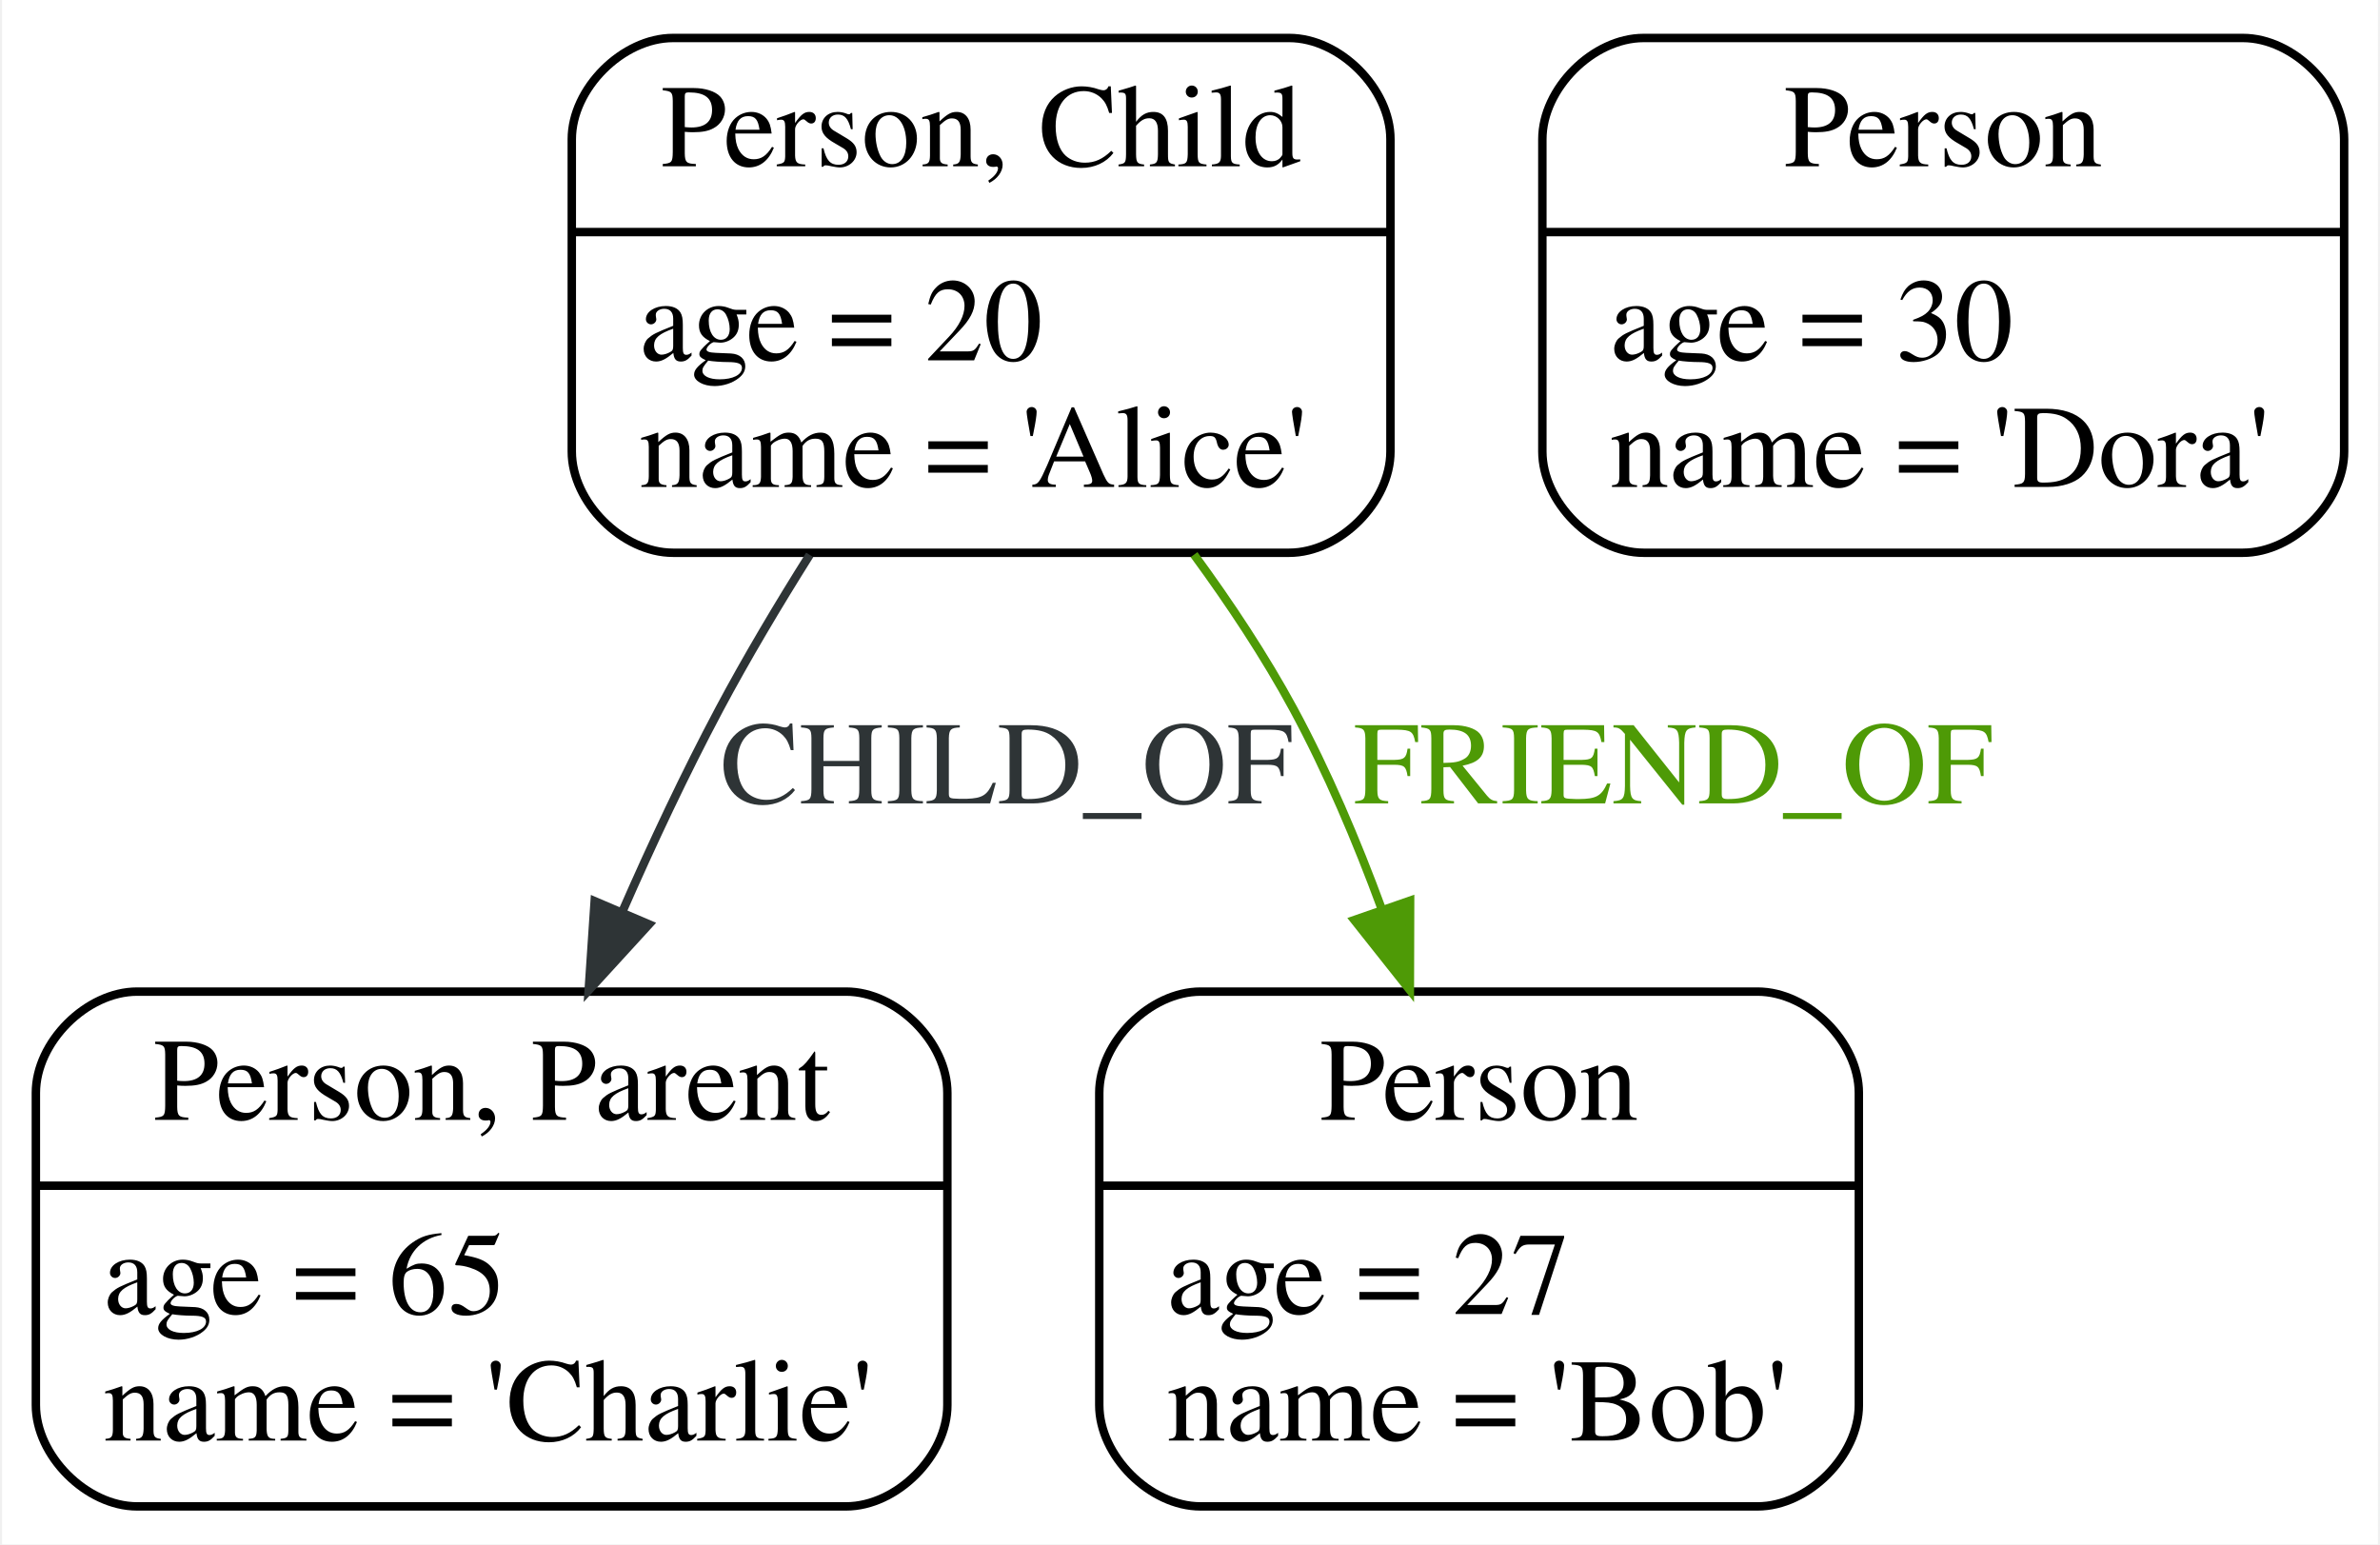
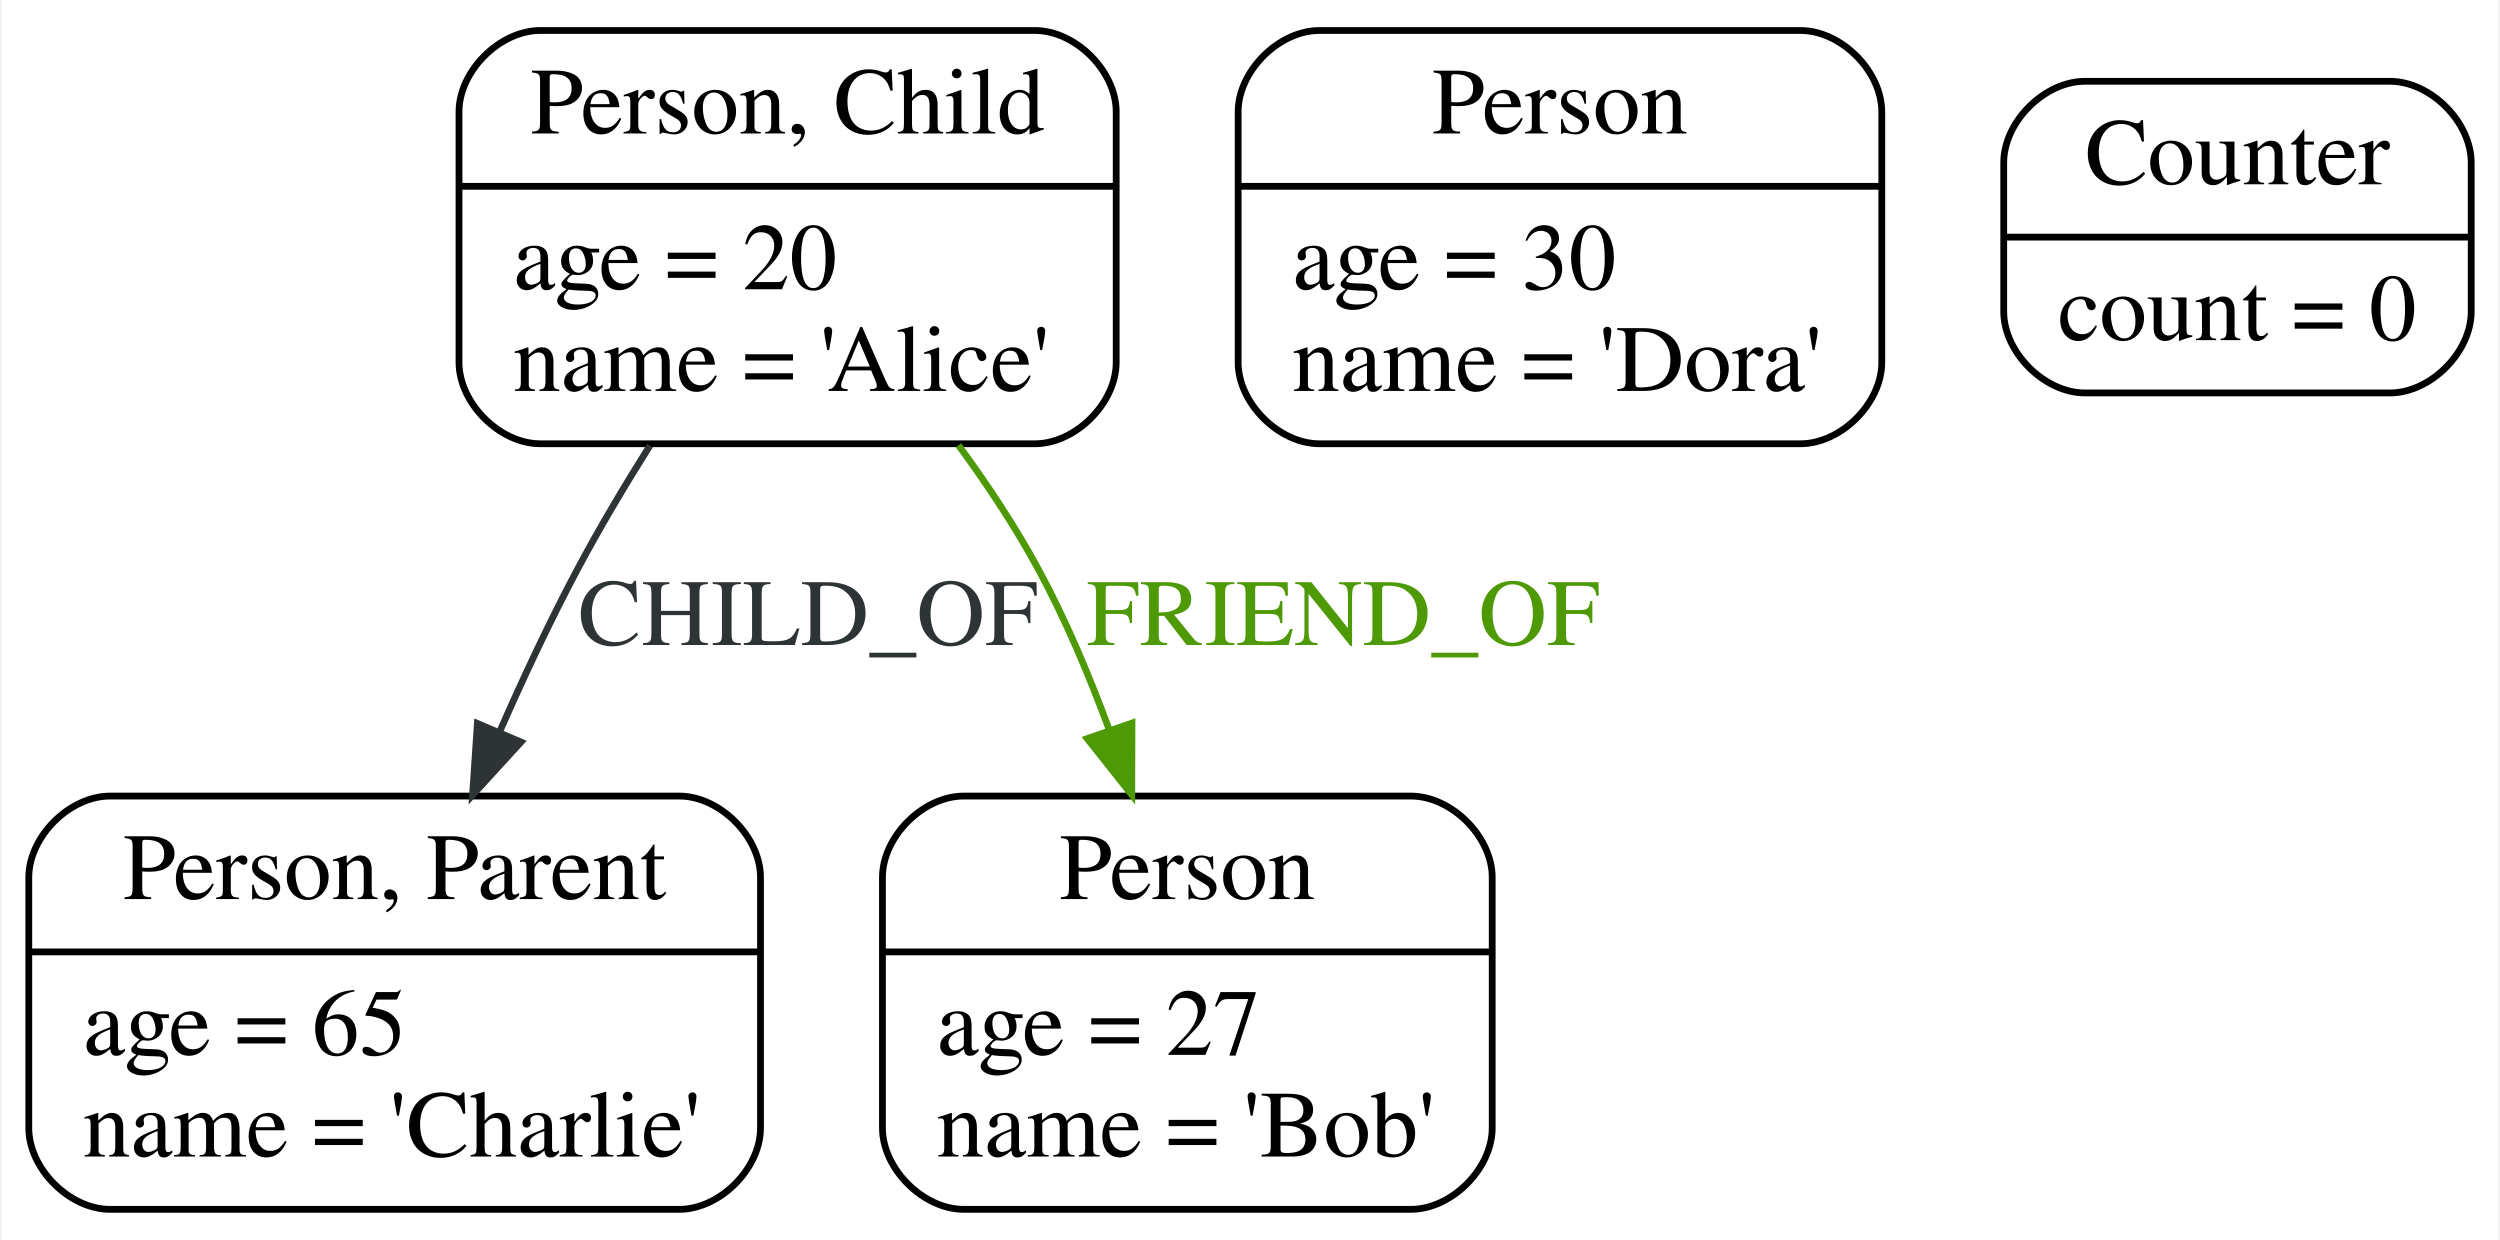
- <svg xmlns="http://www.w3.org/2000/svg" width="282pt" height="183pt" viewBox="0.00 0.00 281.50 183.00">
+ <svg xmlns="http://www.w3.org/2000/svg" width="369pt" height="183pt" viewBox="0.00 0.00 368.50 183.00">
  <g id="graph0" class="graph" transform="scale(1 1) rotate(0) translate(4 179)">
-     <polygon fill="white" stroke="transparent" points="-4,4 -4,-179 277.5,-179 277.5,4 -4,4" />
+     <polygon fill="white" stroke="transparent" points="-4,4 -4,-179 364.5,-179 364.5,4 -4,4" />
    <g id="node1" class="node">
      <path fill="none" stroke="black" d="M75.5,-113.5C75.5,-113.5 148.5,-113.5 148.5,-113.5 154.5,-113.5 160.5,-119.5 160.5,-125.5 160.5,-125.5 160.5,-162.5 160.5,-162.5 160.5,-168.5 154.5,-174.5 148.5,-174.5 148.5,-174.5 75.5,-174.5 75.5,-174.5 69.5,-174.5 63.5,-168.5 63.5,-162.5 63.5,-162.5 63.5,-125.5 63.5,-125.5 63.5,-119.5 69.5,-113.5 75.5,-113.5" />
      <text text-anchor="middle" x="112" y="-159.3" font-family="Times,serif" font-size="14.00">Person, Child</text>
      <polyline fill="none" stroke="black" points="63.5,-151.5 160.5,-151.5 " />
      <text text-anchor="start" x="71.5" y="-136.3" font-family="Times,serif" font-size="14.00">age = 20</text>
      <text text-anchor="start" x="71.5" y="-121.3" font-family="Times,serif" font-size="14.00">name = 'Alice'</text>
    </g>
    <g id="node2" class="node">
      <path fill="none" stroke="black" d="M12,-0.5C12,-0.5 96,-0.5 96,-0.5 102,-0.5 108,-6.5 108,-12.5 108,-12.5 108,-49.5 108,-49.5 108,-55.5 102,-61.5 96,-61.5 96,-61.5 12,-61.5 12,-61.5 6,-61.5 0,-55.5 0,-49.5 0,-49.5 0,-12.5 0,-12.5 0,-6.5 6,-0.5 12,-0.5" />
      <text text-anchor="middle" x="54" y="-46.3" font-family="Times,serif" font-size="14.00">Person, Parent</text>
      <polyline fill="none" stroke="black" points="0,-38.5 108,-38.5 " />
      <text text-anchor="start" x="8" y="-23.3" font-family="Times,serif" font-size="14.00">age = 65</text>
      <text text-anchor="start" x="8" y="-8.3" font-family="Times,serif" font-size="14.00">name = 'Charlie'</text>
    </g>
    <g id="edge1" class="edge">
      <path fill="none" stroke="#2e3436" d="M91.69,-113.25C87.95,-107.31 84.22,-101.04 81,-95 76.94,-87.37 73.01,-79.01 69.47,-70.93" />
      <polygon fill="#2e3436" stroke="#2e3436" points="72.65,-69.47 65.5,-61.65 66.21,-72.22 72.65,-69.47" />
      <text text-anchor="middle" x="115" y="-83.8" font-family="Times,serif" font-size="14.00" fill="#2e3436">CHILD_OF</text>
    </g>
    <g id="node3" class="node">
      <path fill="none" stroke="black" d="M138,-0.5C138,-0.5 204,-0.5 204,-0.5 210,-0.5 216,-6.5 216,-12.5 216,-12.5 216,-49.5 216,-49.5 216,-55.5 210,-61.5 204,-61.5 204,-61.5 138,-61.5 138,-61.5 132,-61.5 126,-55.5 126,-49.5 126,-49.5 126,-12.5 126,-12.5 126,-6.5 132,-0.5 138,-0.5" />
      <text text-anchor="middle" x="171" y="-46.3" font-family="Times,serif" font-size="14.00">Person</text>
      <polyline fill="none" stroke="black" points="126,-38.5 216,-38.5 " />
      <text text-anchor="start" x="134" y="-23.3" font-family="Times,serif" font-size="14.00">age = 27</text>
      <text text-anchor="start" x="134" y="-8.3" font-family="Times,serif" font-size="14.00">name = 'Bob'</text>
    </g>
    <g id="edge2" class="edge">
      <path fill="none" stroke="#4e9a06" d="M137.23,-113.28C141.51,-107.44 145.64,-101.2 149,-95 153,-87.61 156.5,-79.36 159.46,-71.31" />
      <polygon fill="#4e9a06" stroke="#4e9a06" points="162.83,-72.28 162.8,-61.68 156.22,-69.98 162.83,-72.28" />
      <text text-anchor="middle" x="194" y="-83.8" font-family="Times,serif" font-size="14.00" fill="#4e9a06">FRIEND_OF</text>
    </g>
    <g id="node4" class="node">
      <path fill="none" stroke="black" d="M190.5,-113.5C190.5,-113.5 261.5,-113.5 261.5,-113.5 267.5,-113.5 273.5,-119.5 273.5,-125.5 273.5,-125.5 273.5,-162.5 273.5,-162.5 273.5,-168.5 267.5,-174.5 261.5,-174.5 261.5,-174.5 190.5,-174.5 190.5,-174.5 184.5,-174.5 178.5,-168.5 178.5,-162.5 178.5,-162.5 178.5,-125.5 178.5,-125.5 178.5,-119.5 184.5,-113.5 190.5,-113.5" />
      <text text-anchor="middle" x="226" y="-159.3" font-family="Times,serif" font-size="14.00">Person</text>
      <polyline fill="none" stroke="black" points="178.5,-151.5 273.5,-151.5 " />
      <text text-anchor="start" x="186.5" y="-136.3" font-family="Times,serif" font-size="14.00">age = 30</text>
      <text text-anchor="start" x="186.5" y="-121.3" font-family="Times,serif" font-size="14.00">name = 'Dora'</text>
    </g>
+     <g id="node5" class="node">
+       <path fill="none" stroke="black" d="M303.5,-121C303.5,-121 348.5,-121 348.5,-121 354.5,-121 360.5,-127 360.5,-133 360.5,-133 360.5,-155 360.5,-155 360.5,-161 354.5,-167 348.5,-167 348.5,-167 303.5,-167 303.5,-167 297.5,-167 291.5,-161 291.5,-155 291.5,-155 291.5,-133 291.5,-133 291.5,-127 297.5,-121 303.5,-121" />
+       <text text-anchor="middle" x="326" y="-151.8" font-family="Times,serif" font-size="14.00">Counter</text>
+       <polyline fill="none" stroke="black" points="291.5,-144 360.5,-144 " />
+       <text text-anchor="start" x="299.5" y="-128.8" font-family="Times,serif" font-size="14.00">count = 0</text>
+     </g>
  </g>
</svg>
